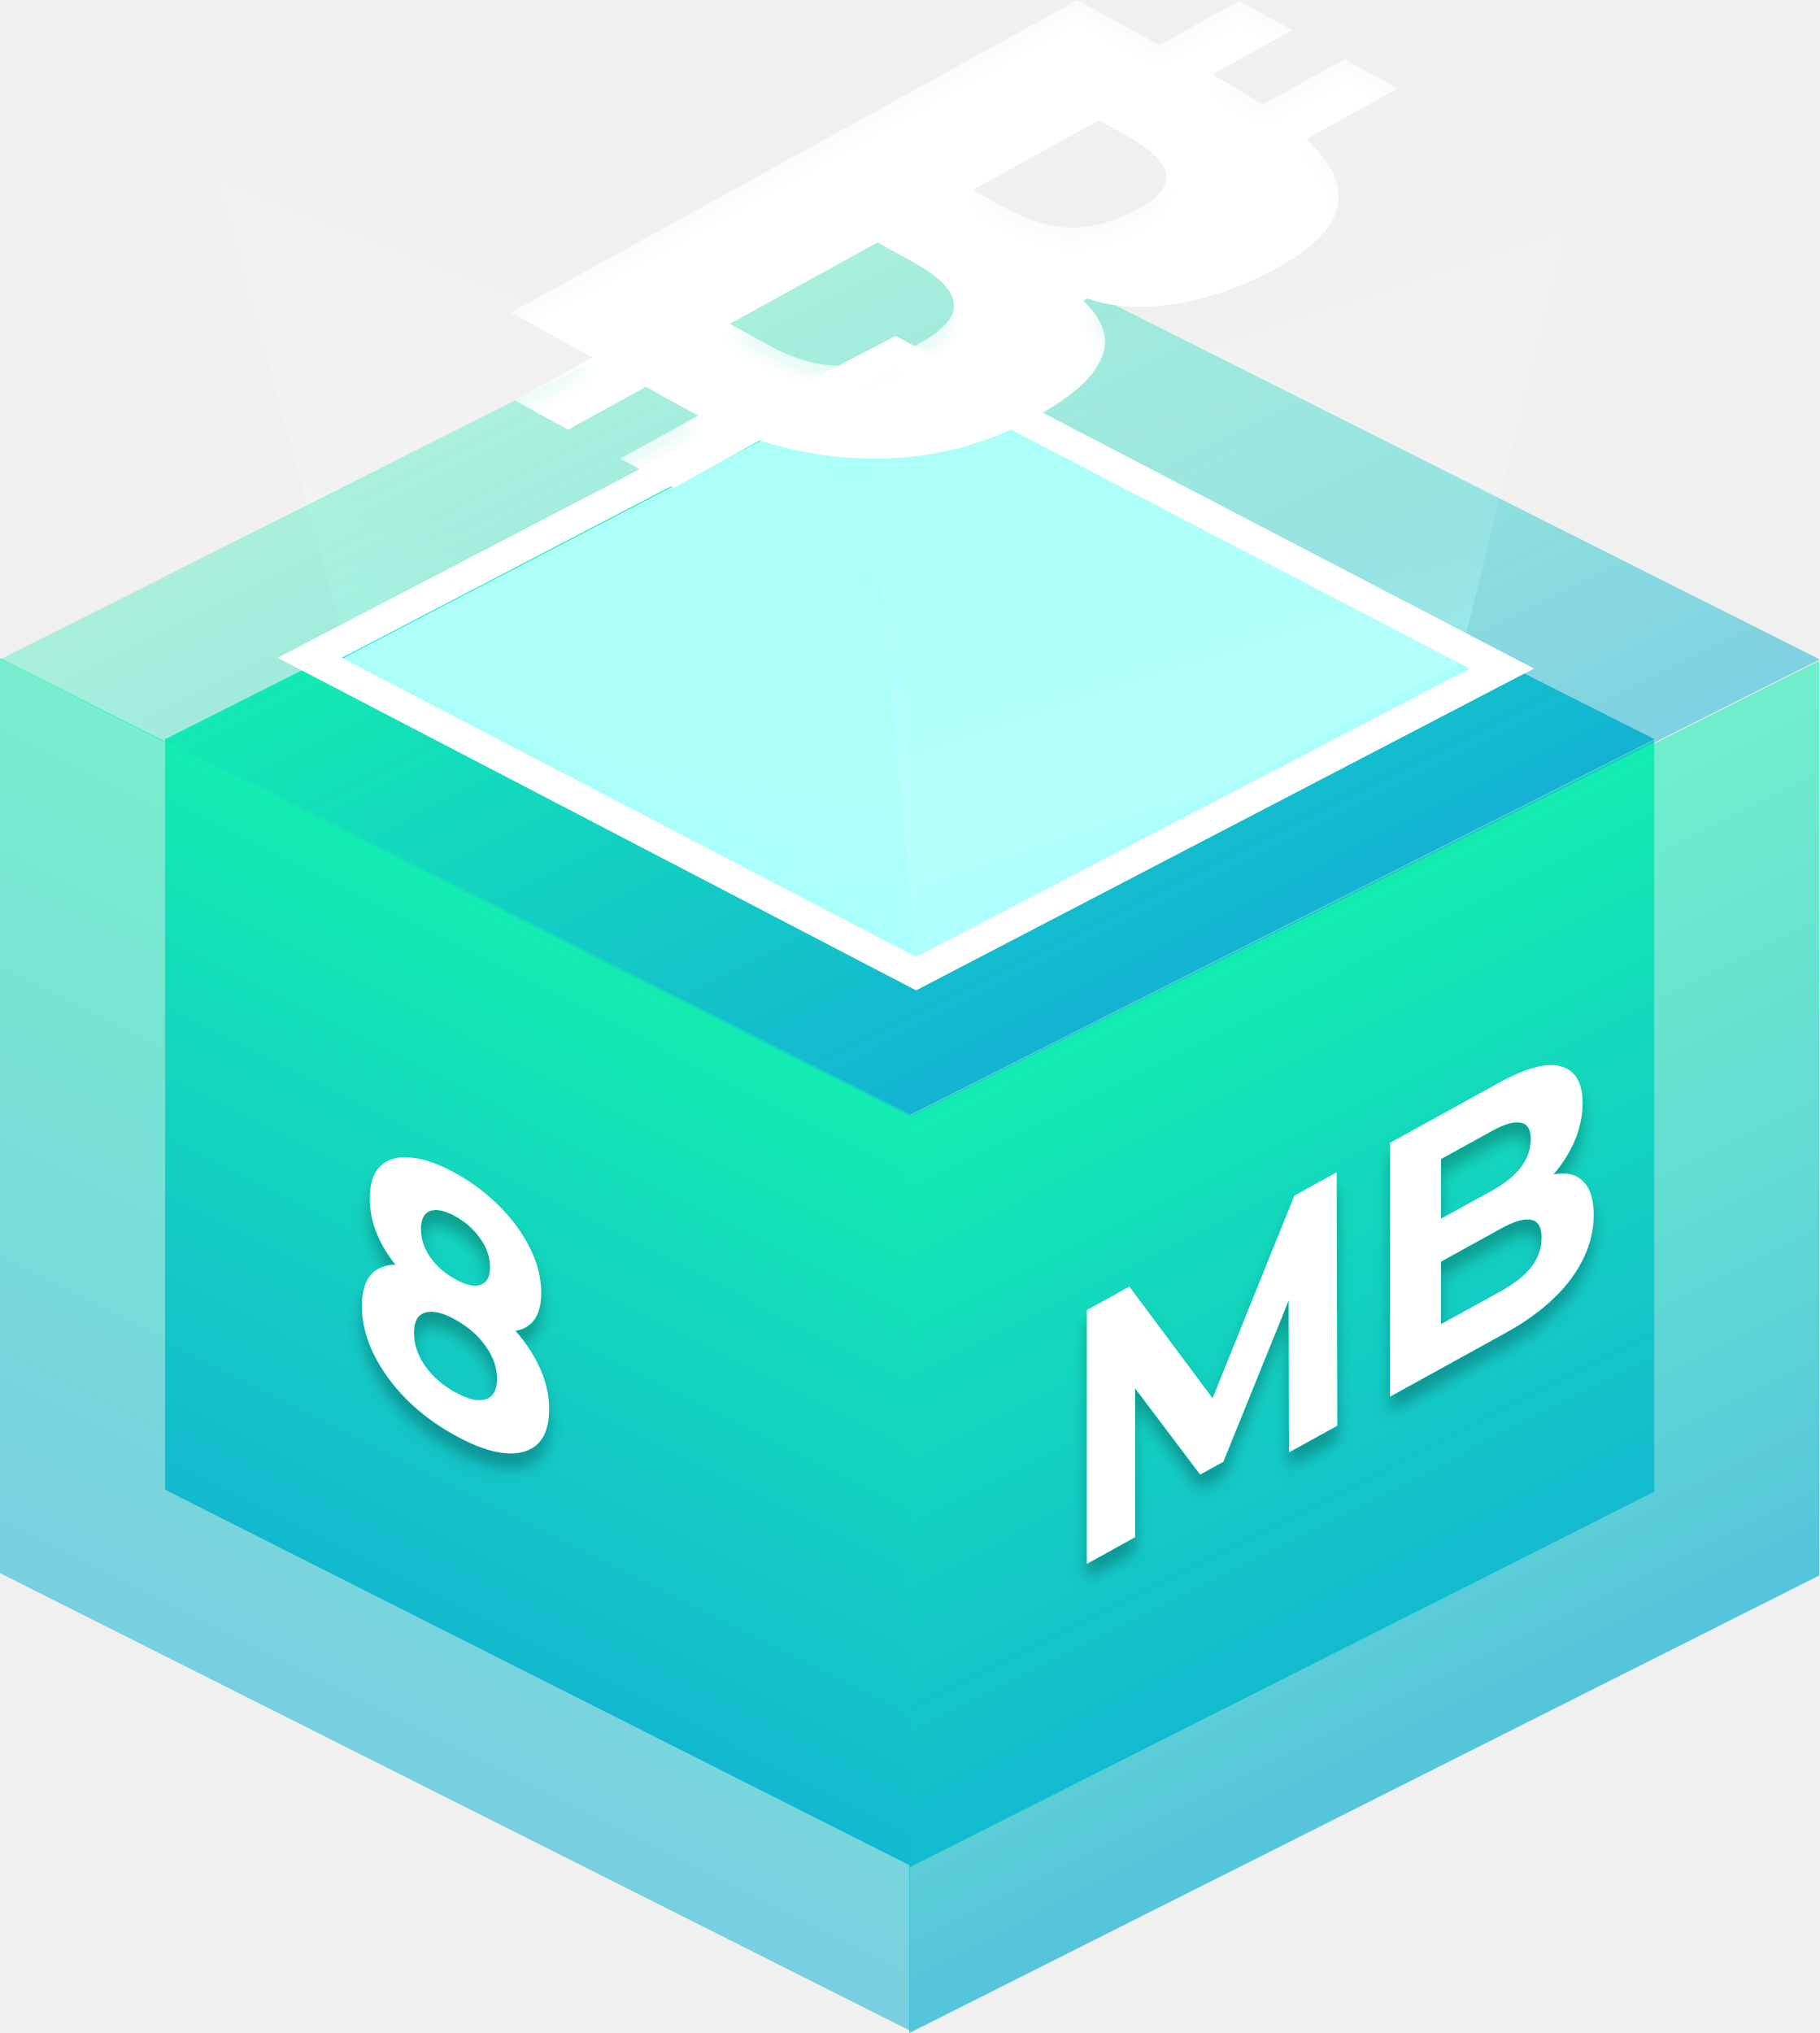
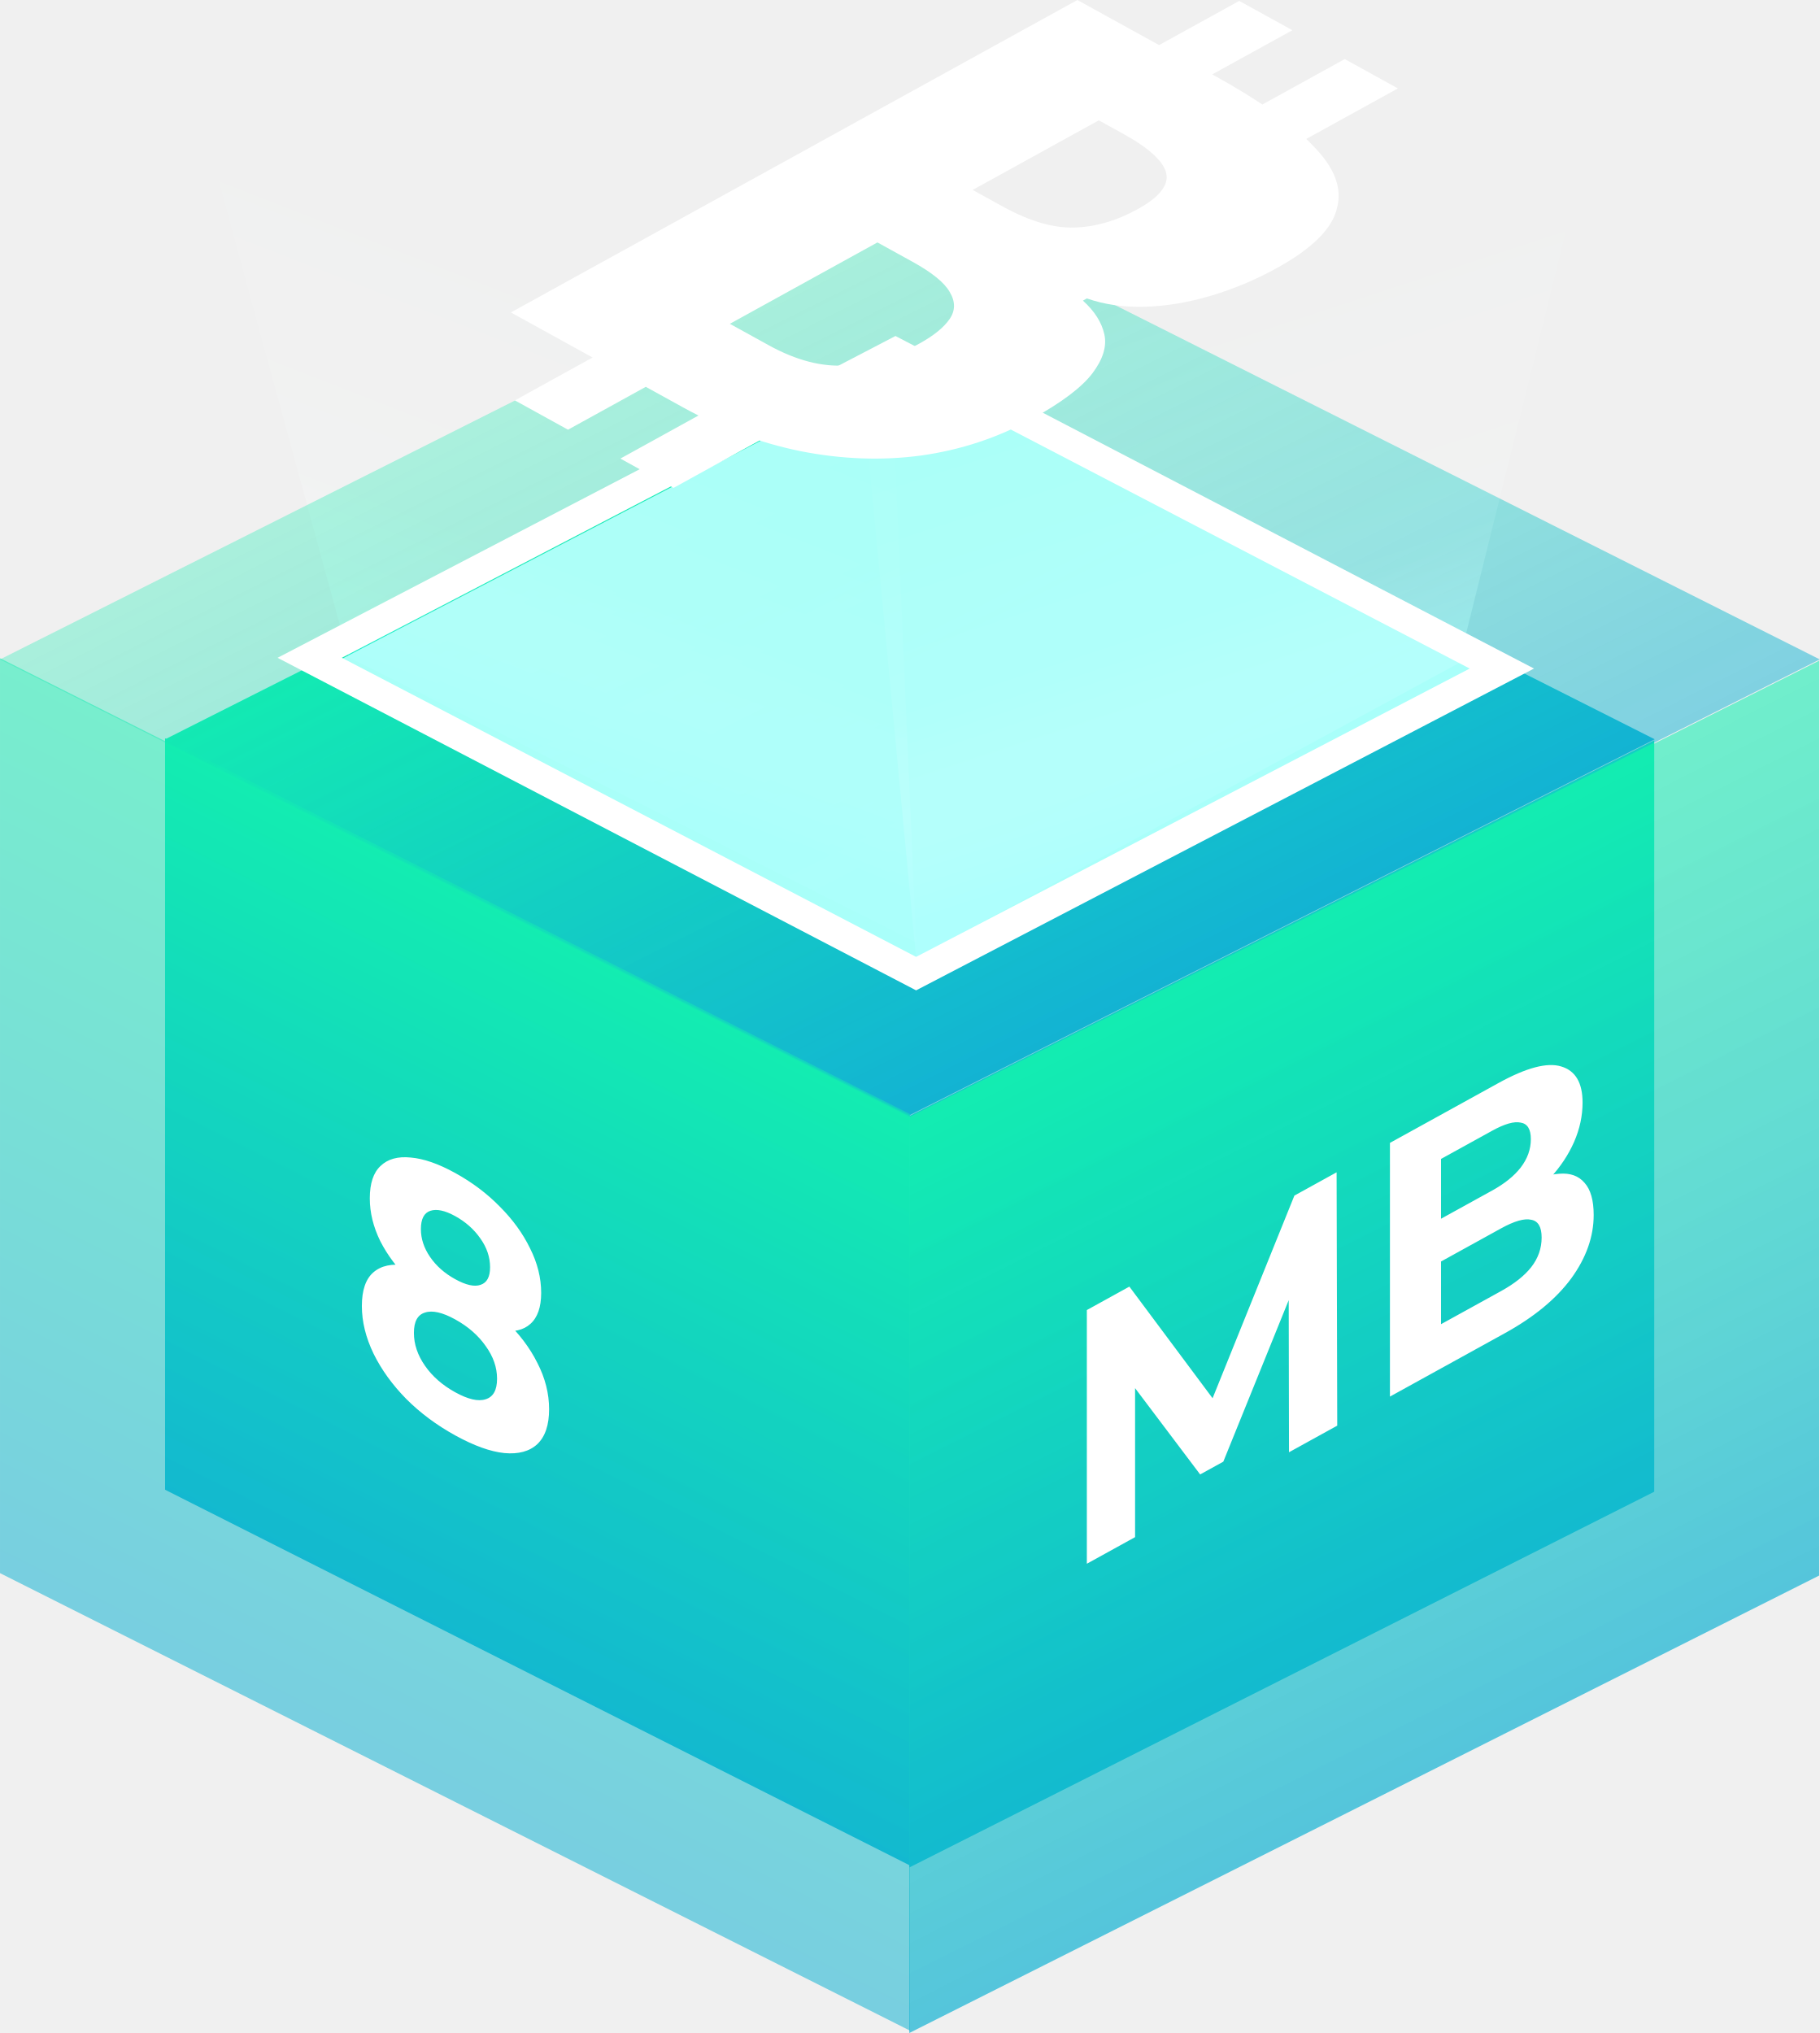
<svg xmlns="http://www.w3.org/2000/svg" fill="none" viewBox="0.1 41.53 502.12 560.97">
-   <g id="Group 128">
-     <g id="Group 27">
-       <rect id="Rectangle 144" width="230.186" height="230.186" transform="matrix(0.892836 -0.450382 0.892836 0.450382 45.6484 245.528)" fill="url(#paint0_linear_154_48)" />
-       <rect id="Rectangle 145" width="230.186" height="207.343" transform="matrix(0.892836 0.450382 0 1 45.6484 245.254)" fill="url(#paint1_linear_154_48)" />
-       <rect id="Rectangle 146" width="230.186" height="207.343" transform="matrix(0.892836 -0.450382 0 1 251.023 349.473)" fill="url(#paint2_linear_154_48)" />
-     </g>
-     <g id="Rectangle 140" style="mix-blend-mode:screen">
-       <path d="M55.5 73.499L244.5 108.5L252.871 301.547L96.312 222.888L55.5 73.499Z" fill="url(#paint3_linear_154_48)" />
-     </g>
-     <rect id="Rectangle 144_2" width="281.008" height="281.008" transform="matrix(0.893435 -0.449193 0.893435 0.449193 0.101562 223.487)" fill="url(#paint4_linear_154_48)" />
-     <rect id="Rectangle 145_2" width="281.008" height="252.453" transform="matrix(0.893435 0.449193 0 1 0.101562 223.154)" fill="url(#paint5_linear_154_48)" />
-     <rect id="Rectangle 146_2" width="281.008" height="252.453" transform="matrix(0.893435 -0.449193 0 1 250.992 350.047)" fill="url(#paint6_linear_154_48)" />
-     <rect id="Rectangle 147" x="8.869" width="182.23" height="188.652" transform="matrix(0.886918 -0.461928 0.886918 0.461928 77.6904 227.135)" stroke="white" stroke-width="10" />
-     <g id="Rectangle 148" style="mix-blend-mode:screen">
-       <rect width="178.105" height="179.025" transform="matrix(0.886918 -0.461928 0.886918 0.461928 92.8906 224.128)" fill="#A2FFE5" />
-     </g>
-     <g id="8" filter="url(#filter0_d_154_48)">
-       <path d="M125.692 437.593C120.554 434.759 116.059 431.413 112.207 427.555C108.354 423.63 105.347 419.472 103.187 415.081C101.028 410.623 99.948 406.227 99.948 401.894C99.948 397.56 100.998 394.473 103.1 392.632C105.26 390.757 108.266 390.115 112.119 390.707C115.972 391.232 120.496 392.927 125.692 395.793C130.945 398.69 135.499 402.002 139.352 405.727C143.263 409.417 146.269 413.375 148.371 417.601C150.531 421.792 151.611 426.055 151.611 430.388C151.611 434.721 150.531 437.926 148.371 440.001C146.211 442.01 143.175 442.836 139.264 442.478C135.411 442.087 130.887 440.458 125.692 437.593ZM125.692 425.693C129.253 427.657 132.055 428.302 134.098 427.629C136.199 426.988 137.25 425.101 137.25 421.968C137.25 418.834 136.199 415.821 134.098 412.929C132.055 410.002 129.253 407.557 125.692 405.593C122.189 403.661 119.416 403.031 117.373 403.705C115.33 404.311 114.308 406.181 114.308 409.314C114.308 412.448 115.33 415.478 117.373 418.405C119.416 421.331 122.189 423.761 125.692 425.693ZM125.692 403.993C120.963 401.385 116.818 398.365 113.257 394.935C109.755 391.536 107.011 387.89 105.026 383.995C103.1 380.066 102.137 376.134 102.137 372.201C102.137 368.068 103.129 365.082 105.114 363.243C107.099 361.338 109.872 360.567 113.433 360.931C116.993 361.229 121.08 362.649 125.692 365.193C130.42 367.801 134.536 370.904 138.038 374.502C141.599 378.066 144.372 381.896 146.357 385.99C148.4 390.051 149.422 394.147 149.422 398.281C149.422 402.214 148.429 405.067 146.444 406.839C144.518 408.576 141.774 409.196 138.213 408.699C134.652 408.202 130.478 406.633 125.692 403.993ZM125.692 394.493C128.669 396.135 131.004 396.656 132.697 396.056C134.448 395.489 135.324 393.872 135.324 391.205C135.324 388.405 134.419 385.739 132.609 383.208C130.858 380.709 128.552 378.67 125.692 377.093C122.889 375.547 120.613 375.058 118.862 375.626C117.11 376.193 116.235 377.877 116.235 380.677C116.235 383.343 117.081 385.91 118.774 388.377C120.467 390.844 122.773 392.883 125.692 394.493Z" fill="white" />
-     </g>
-     <g id="MB" filter="url(#filter1_d_154_48)">
-       <path d="M299.987 473.017V403.017L311.72 396.545L337.814 431.553L331.597 434.982L357.254 371.432L368.9 365.008L369.075 434.912L355.765 442.253L355.678 395.601L358.129 394.249L337.639 444.85L331.247 448.375L310.319 420.618L313.296 418.976V465.676L299.987 473.017ZM383.618 426.891V356.891L413.565 340.374C421.27 336.124 427.05 334.603 430.902 335.811C434.814 336.987 436.769 340.309 436.769 345.776C436.769 349.442 435.981 353.077 434.405 356.68C432.829 360.216 430.669 363.473 427.925 366.453C425.182 369.433 422.029 371.905 418.468 373.869L420.132 368.852C423.985 366.727 427.4 365.577 430.377 365.401C433.354 365.159 435.66 365.987 437.295 367.886C438.988 369.752 439.834 372.719 439.834 376.785C439.834 382.785 437.762 388.628 433.617 394.314C429.472 399.934 423.372 404.965 415.316 409.408L383.618 426.891ZM397.715 406.915L414.265 397.787C417.943 395.759 420.716 393.563 422.584 391.199C424.51 388.737 425.473 386.006 425.473 383.006C425.473 380.072 424.51 378.437 422.584 378.099C420.716 377.663 417.943 378.459 414.265 380.487L396.665 390.195V378.395L411.813 370.04C415.258 368.14 417.884 366.025 419.694 363.693C421.562 361.263 422.496 358.648 422.496 355.848C422.496 353.114 421.562 351.596 419.694 351.293C417.884 350.891 415.258 351.64 411.813 353.54L397.715 361.315V406.915Z" fill="white" />
-     </g>
-     <g id="â¿" style="mix-blend-mode:screen" filter="url(#filter2_i_154_48)">
-       <path d="M333.273 78.722L371.145 57.834L385.812 65.923L347.941 86.811L333.273 78.722ZM304.158 62.663L342.03 41.776L356.697 49.865L318.825 70.753L304.158 62.663ZM171.279 168.068L209.151 147.18L223.818 155.27L185.946 176.158L171.279 168.068ZM142.164 152.01L180.036 131.122L194.703 139.212L156.831 160.099L142.164 152.01ZM141.069 127.742L297.372 41.534L335.025 62.301C347.576 69.224 356.697 75.703 362.389 81.74C368.372 87.777 370.561 93.573 368.956 99.126C367.643 104.68 362.097 110.154 352.319 115.547C346.481 118.767 340.425 121.302 334.149 123.153C327.874 125.005 321.817 126.011 315.979 126.172C310.142 126.333 304.815 125.568 299.999 123.878L298.904 124.482C302.115 127.379 304.085 130.478 304.815 133.778C305.545 137.079 304.45 140.661 301.531 144.524C298.612 148.388 293.067 152.573 284.894 157.081C275.408 162.313 265.192 165.694 254.246 167.223C243.447 168.672 232.355 168.269 220.972 166.016C209.88 163.762 199.081 159.737 188.573 153.942L141.069 127.742ZM276.794 98.523C284.091 102.547 290.659 104.479 296.496 104.318C302.334 104.157 308.172 102.467 314.009 99.247C319.993 95.947 322.62 92.647 321.89 89.347C321.16 86.046 317.147 82.384 309.85 78.359L303.283 74.737L268.476 93.935L276.794 98.523ZM242.206 108.423L201.489 130.881L212.215 136.797C219.804 140.983 226.956 142.834 233.669 142.351C240.674 141.868 247.387 139.856 253.809 136.314C257.749 134.141 260.522 131.887 262.127 129.553C263.733 127.218 263.733 124.723 262.127 122.067C260.668 119.491 257.238 116.714 251.838 113.736L242.206 108.423Z" fill="white" />
-     </g>
-     <g id="Rectangle 141" style="mix-blend-mode:screen">
-       <path d="M235.789 125.408L443 62L402.595 224.522L252.868 305.873L235.789 125.408Z" fill="url(#paint7_linear_154_48)" />
-     </g>
+   <path transform="matrix(.892836 -.450382 .892836 .450382 45.6484 245.528)" fill="url(#A)" d="M0 0h230.186v230.186H0z" />
+   <path transform="matrix(.892836 .450382 0 1 45.6484 245.254)" fill="url(#B)" d="M0 0h230.186v207.343H0z" />
+   <path transform="matrix(.892836 -.450382 0 1 251.023 349.473)" fill="url(#B)" d="M0 0h230.186v207.343H0z" />
+   <path d="M55.5 73.499l189 35.001 8.371 193.047-156.558-78.659L55.5 73.499z" fill="url(#C)" style="mix-blend-mode:screen" />
+   <path transform="matrix(.893435 -.449193 .893435 .449193 .101562 223.487)" fill="url(#D)" d="M0 0h281.008v281.008H0z" />
+   <path transform="matrix(.893435 .449193 0 1 .101562 223.154)" fill="url(#E)" d="M0 0h281.008v252.453H0z" />
+   <path transform="matrix(.893435 -.449193 0 1 250.992 350.047)" fill="url(#F)" d="M0 0h281.008v252.453H0z" />
+   <path transform="matrix(.886918 -.461928 .886918 .461928 77.6904 227.135)" stroke="#fff" stroke-width="10" d="M8.869 0h182.23v188.652H8.869z" />
+   <path fill="#a2ffe5" d="M92.891 224.128l157.965-82.272 158.78 82.697-157.965 82.272z" style="mix-blend-mode:screen" />
+   <g fill="#fff">
+     <path d="M125.692 437.593c-5.138-2.834-9.633-6.18-13.485-10.038-3.853-3.925-6.86-8.083-9.02-12.474-2.159-4.458-3.239-8.854-3.239-13.187s1.05-7.421 3.152-9.262c2.16-1.875 5.166-2.517 9.019-1.925 3.853.525 8.377 2.22 13.573 5.086 5.253 2.897 9.807 6.209 13.66 9.934 3.911 3.69 6.917 7.648 9.019 11.874 2.16 4.191 3.24 8.454 3.24 12.787s-1.08 7.538-3.24 9.613c-2.16 2.009-5.196 2.835-9.107 2.477-3.853-.391-8.377-2.02-13.572-4.885zm0-11.9c3.561 1.964 6.363 2.609 8.406 1.936 2.101-.641 3.152-2.528 3.152-5.661s-1.051-6.147-3.152-9.039c-2.043-2.927-4.845-5.372-8.406-7.336-3.503-1.932-6.276-2.562-8.319-1.888-2.043.606-3.065 2.476-3.065 5.609s1.022 6.164 3.065 9.091 4.816 5.356 8.319 7.288zm0-21.7c-4.729-2.608-8.874-5.628-12.435-9.058-3.502-3.399-6.246-7.045-8.231-10.94-1.926-3.929-2.889-7.861-2.889-11.794 0-4.133.992-7.119 2.977-8.958 1.985-1.905 4.758-2.676 8.319-2.312 3.56.298 7.647 1.718 12.259 4.262 4.728 2.608 8.844 5.711 12.346 9.309 3.561 3.564 6.334 7.394 8.319 11.488 2.043 4.061 3.065 8.157 3.065 12.291 0 3.933-.993 6.786-2.978 8.558-1.926 1.737-4.67 2.357-8.231 1.86s-7.735-2.066-12.521-4.706zm0-9.5c2.977 1.642 5.312 2.163 7.005 1.563 1.751-.567 2.627-2.184 2.627-4.851 0-2.8-.905-5.466-2.715-7.997-1.751-2.499-4.057-4.538-6.917-6.115-2.803-1.546-5.079-2.035-6.83-1.467s-2.627 2.251-2.627 5.051c0 2.666.846 5.233 2.539 7.7s3.999 4.506 6.918 6.116zm174.295 78.524v-70l11.733-6.472 26.094 35.008-6.217 3.429 25.657-63.55 11.646-6.424.175 69.904-13.31 7.341-.087-46.652 2.451-1.352-20.49 50.601-6.392 3.525-20.928-27.757 2.977-1.642v46.7l-13.309 7.341zm83.631-46.126v-70l29.947-16.517c7.705-4.25 13.485-5.771 17.337-4.563 3.912 1.176 5.867 4.498 5.867 9.965 0 3.666-.788 7.301-2.364 10.904-1.576 3.536-3.736 6.793-6.48 9.773s-5.896 5.452-9.457 7.416l1.664-5.017c3.853-2.125 7.268-3.275 10.245-3.451 2.977-.242 5.283.586 6.918 2.485 1.693 1.866 2.539 4.833 2.539 8.899 0 6-2.072 11.843-6.217 17.529-4.145 5.62-10.245 10.651-18.301 15.094l-31.698 17.483zm14.097-19.976l16.55-9.128c3.678-2.028 6.451-4.224 8.319-6.588 1.926-2.462 2.889-5.193 2.889-8.193 0-2.934-.963-4.569-2.889-4.907-1.868-.436-4.641.36-8.319 2.388l-17.6 9.708v-11.8l15.148-8.355c3.445-1.9 6.071-4.015 7.881-6.347 1.868-2.43 2.802-5.045 2.802-7.845 0-2.734-.934-4.252-2.802-4.555-1.81-.402-4.436.347-7.881 2.247l-14.098 7.775v45.6z" />
+     <path d="M333.273 78.722l37.872-20.888 14.667 8.09-37.871 20.888-14.668-8.09zm-29.115-16.058l37.872-20.888 14.667 8.09-37.872 20.888-14.667-8.089zM171.279 168.068l37.872-20.888 14.667 8.09-37.872 20.888-14.667-8.09zm-29.115-16.058l37.872-20.888 14.667 8.09-37.872 20.887-14.667-8.089zm-1.095-24.268l156.303-86.208 37.653 20.767c12.551 6.922 21.672 13.402 27.364 19.439 5.983 6.037 8.172 11.832 6.567 17.386-1.313 5.554-6.859 11.028-16.637 16.421-5.838 3.22-11.894 5.755-18.17 7.606s-12.332 2.858-18.17 3.019-11.164-.604-15.98-2.294l-1.095.604c3.211 2.897 5.181 5.996 5.911 9.296s-.365 6.883-3.284 10.746-8.464 8.049-16.637 12.557c-9.486 5.232-19.702 8.613-30.648 10.142-10.799 1.449-21.891 1.046-33.274-1.207-11.092-2.254-21.891-6.279-32.399-12.074l-47.504-26.2zm135.725-29.219c7.297 4.024 13.865 5.956 19.702 5.795s11.676-1.851 17.513-5.071c5.984-3.3 8.611-6.6 7.881-9.901s-4.743-6.963-12.04-10.987l-6.567-3.622-34.807 19.198 8.318 4.588zm-34.588 9.9l-40.717 22.458 10.726 5.916c7.589 4.186 14.741 6.037 21.454 5.554 7.005-.483 13.718-2.495 20.14-6.037 3.94-2.173 6.713-4.427 8.318-6.761s1.606-4.83 0-7.486c-1.459-2.576-4.889-5.353-10.289-8.331l-9.632-5.313z" style="mix-blend-mode:screen" />
  </g>
+   <path d="M235.789 125.408L443 62l-40.405 162.522-149.727 81.351-17.079-180.465z" fill="url(#G)" style="mix-blend-mode:screen" />
  <defs>
-     <filter id="filter0_d_154_48" x="95.945" y="350.994" width="59.664" height="108.895" filterUnits="userSpaceOnUse" color-interpolation-filters="sRGB">
-       <feFlood flood-opacity="0" result="BackgroundImageFix" />
-       <feColorMatrix in="SourceAlpha" type="matrix" values="0 0 0 0 0 0 0 0 0 0 0 0 0 0 0 0 0 0 127 0" result="hardAlpha" />
-       <feOffset dy="4" />
-       <feGaussianBlur stdDeviation="2" />
-       <feComposite in2="hardAlpha" operator="out" />
-       <feColorMatrix type="matrix" values="0 0 0 0 0 0 0 0 0 0 0 0 0 0 0 0 0 0 0.25 0" />
-       <feBlend mode="normal" in2="BackgroundImageFix" result="effect1_dropShadow_154_48" />
-       <feBlend mode="normal" in="SourceGraphic" in2="effect1_dropShadow_154_48" result="shape" />
-     </filter>
-     <filter id="filter1_d_154_48" x="295.984" y="325.885" width="147.852" height="155.132" filterUnits="userSpaceOnUse" color-interpolation-filters="sRGB">
-       <feFlood flood-opacity="0" result="BackgroundImageFix" />
-       <feColorMatrix in="SourceAlpha" type="matrix" values="0 0 0 0 0 0 0 0 0 0 0 0 0 0 0 0 0 0 127 0" result="hardAlpha" />
-       <feOffset dy="4" />
-       <feGaussianBlur stdDeviation="2" />
-       <feComposite in2="hardAlpha" operator="out" />
-       <feColorMatrix type="matrix" values="0 0 0 0 0 0 0 0 0 0 0 0 0 0 0 0 0 0 0.25 0" />
-       <feBlend mode="normal" in2="BackgroundImageFix" result="effect1_dropShadow_154_48" />
-       <feBlend mode="normal" in="SourceGraphic" in2="effect1_dropShadow_154_48" result="shape" />
-     </filter>
-     <filter id="filter2_i_154_48" x="119.617" y="29.339" width="298.375" height="168.567" filterUnits="userSpaceOnUse" color-interpolation-filters="sRGB">
-       <feFlood flood-opacity="0" result="BackgroundImageFix" />
-       <feBlend mode="normal" in="SourceGraphic" in2="BackgroundImageFix" result="shape" />
-       <feColorMatrix in="SourceAlpha" type="matrix" values="0 0 0 0 0 0 0 0 0 0 0 0 0 0 0 0 0 0 127 0" result="hardAlpha" />
-       <feOffset dy="4" />
-       <feGaussianBlur stdDeviation="2" />
-       <feComposite in2="hardAlpha" operator="arithmetic" k2="-1" k3="1" />
-       <feColorMatrix type="matrix" values="0 0 0 0 0 0 0 0 0 0 0 0 0 0 0 0 0 0 0.25 0" />
-       <feBlend mode="normal" in2="shape" result="effect1_innerShadow_154_48" />
-     </filter>
-     <linearGradient id="paint0_linear_154_48" x1="115.093" y1="0" x2="115.093" y2="230.186" gradientUnits="userSpaceOnUse">
-       <stop stop-color="#13EDB1" />
-       <stop offset="1" stop-color="#13B3D3" />
+     <linearGradient id="A" x1="115.093" y1="0" x2="115.093" y2="230.186" href="#H">
+       <stop stop-color="#13edb1" />
+       <stop offset="1" stop-color="#13b3d3" />
    </linearGradient>
-     <linearGradient id="paint1_linear_154_48" x1="115.093" y1="0" x2="115.093" y2="207.343" gradientUnits="userSpaceOnUse">
-       <stop stop-color="#13EDB1" />
-       <stop offset="1" stop-color="#13B3D3" />
+     <linearGradient id="B" x1="115.093" y1="0" x2="115.093" y2="207.343" href="#H">
+       <stop stop-color="#13edb1" />
+       <stop offset="1" stop-color="#13b3d3" />
    </linearGradient>
-     <linearGradient id="paint2_linear_154_48" x1="115.093" y1="0" x2="115.093" y2="207.343" gradientUnits="userSpaceOnUse">
-       <stop stop-color="#13EDB1" />
-       <stop offset="1" stop-color="#13B3D3" />
+     <linearGradient id="C" x1="237.448" y1="113.759" x2="180.682" y2="259.262" href="#H">
+       <stop offset=".148" stop-color="#93e0cb" stop-opacity="0" />
+       <stop offset=".693" stop-color="#7fe2c7" stop-opacity=".157" />
+       <stop offset="1" stop-color="#13edb1" stop-opacity=".76" />
    </linearGradient>
-     <linearGradient id="paint3_linear_154_48" x1="237.448" y1="113.759" x2="180.682" y2="259.262" gradientUnits="userSpaceOnUse">
-       <stop offset="0.148" stop-color="#93E0CB" stop-opacity="0" />
-       <stop offset="0.693" stop-color="#7FE2C7" stop-opacity="0.157" />
-       <stop offset="1" stop-color="#13EDB1" stop-opacity="0.76" />
+     <linearGradient id="D" x1="140.504" y1="0" x2="140.504" y2="281.008" href="#H">
+       <stop stop-color="#13edb1" stop-opacity=".32" />
+       <stop offset="1" stop-color="#13b3d3" stop-opacity=".51" />
    </linearGradient>
-     <linearGradient id="paint4_linear_154_48" x1="140.504" y1="0" x2="140.504" y2="281.008" gradientUnits="userSpaceOnUse">
-       <stop stop-color="#13EDB1" stop-opacity="0.32" />
-       <stop offset="1" stop-color="#13B3D3" stop-opacity="0.51" />
+     <linearGradient id="E" x1="140.504" y1="0" x2="140.504" y2="252.453" href="#H">
+       <stop stop-color="#13edb1" stop-opacity=".54" />
+       <stop offset="1" stop-color="#13b3d3" stop-opacity=".54" />
    </linearGradient>
-     <linearGradient id="paint5_linear_154_48" x1="140.504" y1="0" x2="140.504" y2="252.453" gradientUnits="userSpaceOnUse">
-       <stop stop-color="#13EDB1" stop-opacity="0.54" />
-       <stop offset="1" stop-color="#13B3D3" stop-opacity="0.54" />
+     <linearGradient id="F" x1="140.504" y1="0" x2="140.504" y2="252.453" href="#H">
+       <stop stop-color="#13edb1" stop-opacity=".58" />
+       <stop offset="1" stop-color="#13b3d3" stop-opacity=".7" />
    </linearGradient>
-     <linearGradient id="paint6_linear_154_48" x1="140.504" y1="0" x2="140.504" y2="252.453" gradientUnits="userSpaceOnUse">
-       <stop stop-color="#13EDB1" stop-opacity="0.58" />
-       <stop offset="1" stop-color="#13B3D3" stop-opacity="0.7" />
+     <linearGradient id="G" x1="358.325" y1="78.177" x2="412.785" y2="244.11" href="#H">
+       <stop offset=".148" stop-color="#93e0cb" stop-opacity="0" />
+       <stop offset=".693" stop-color="#7fe2c7" stop-opacity=".157" />
+       <stop offset="1" stop-color="#13edb1" stop-opacity=".76" />
    </linearGradient>
-     <linearGradient id="paint7_linear_154_48" x1="358.325" y1="78.177" x2="412.785" y2="244.11" gradientUnits="userSpaceOnUse">
-       <stop offset="0.148" stop-color="#93E0CB" stop-opacity="0" />
-       <stop offset="0.693" stop-color="#7FE2C7" stop-opacity="0.157" />
-       <stop offset="1" stop-color="#13EDB1" stop-opacity="0.76" />
-     </linearGradient>
+     <linearGradient id="H" gradientUnits="userSpaceOnUse" />
  </defs>
</svg>
